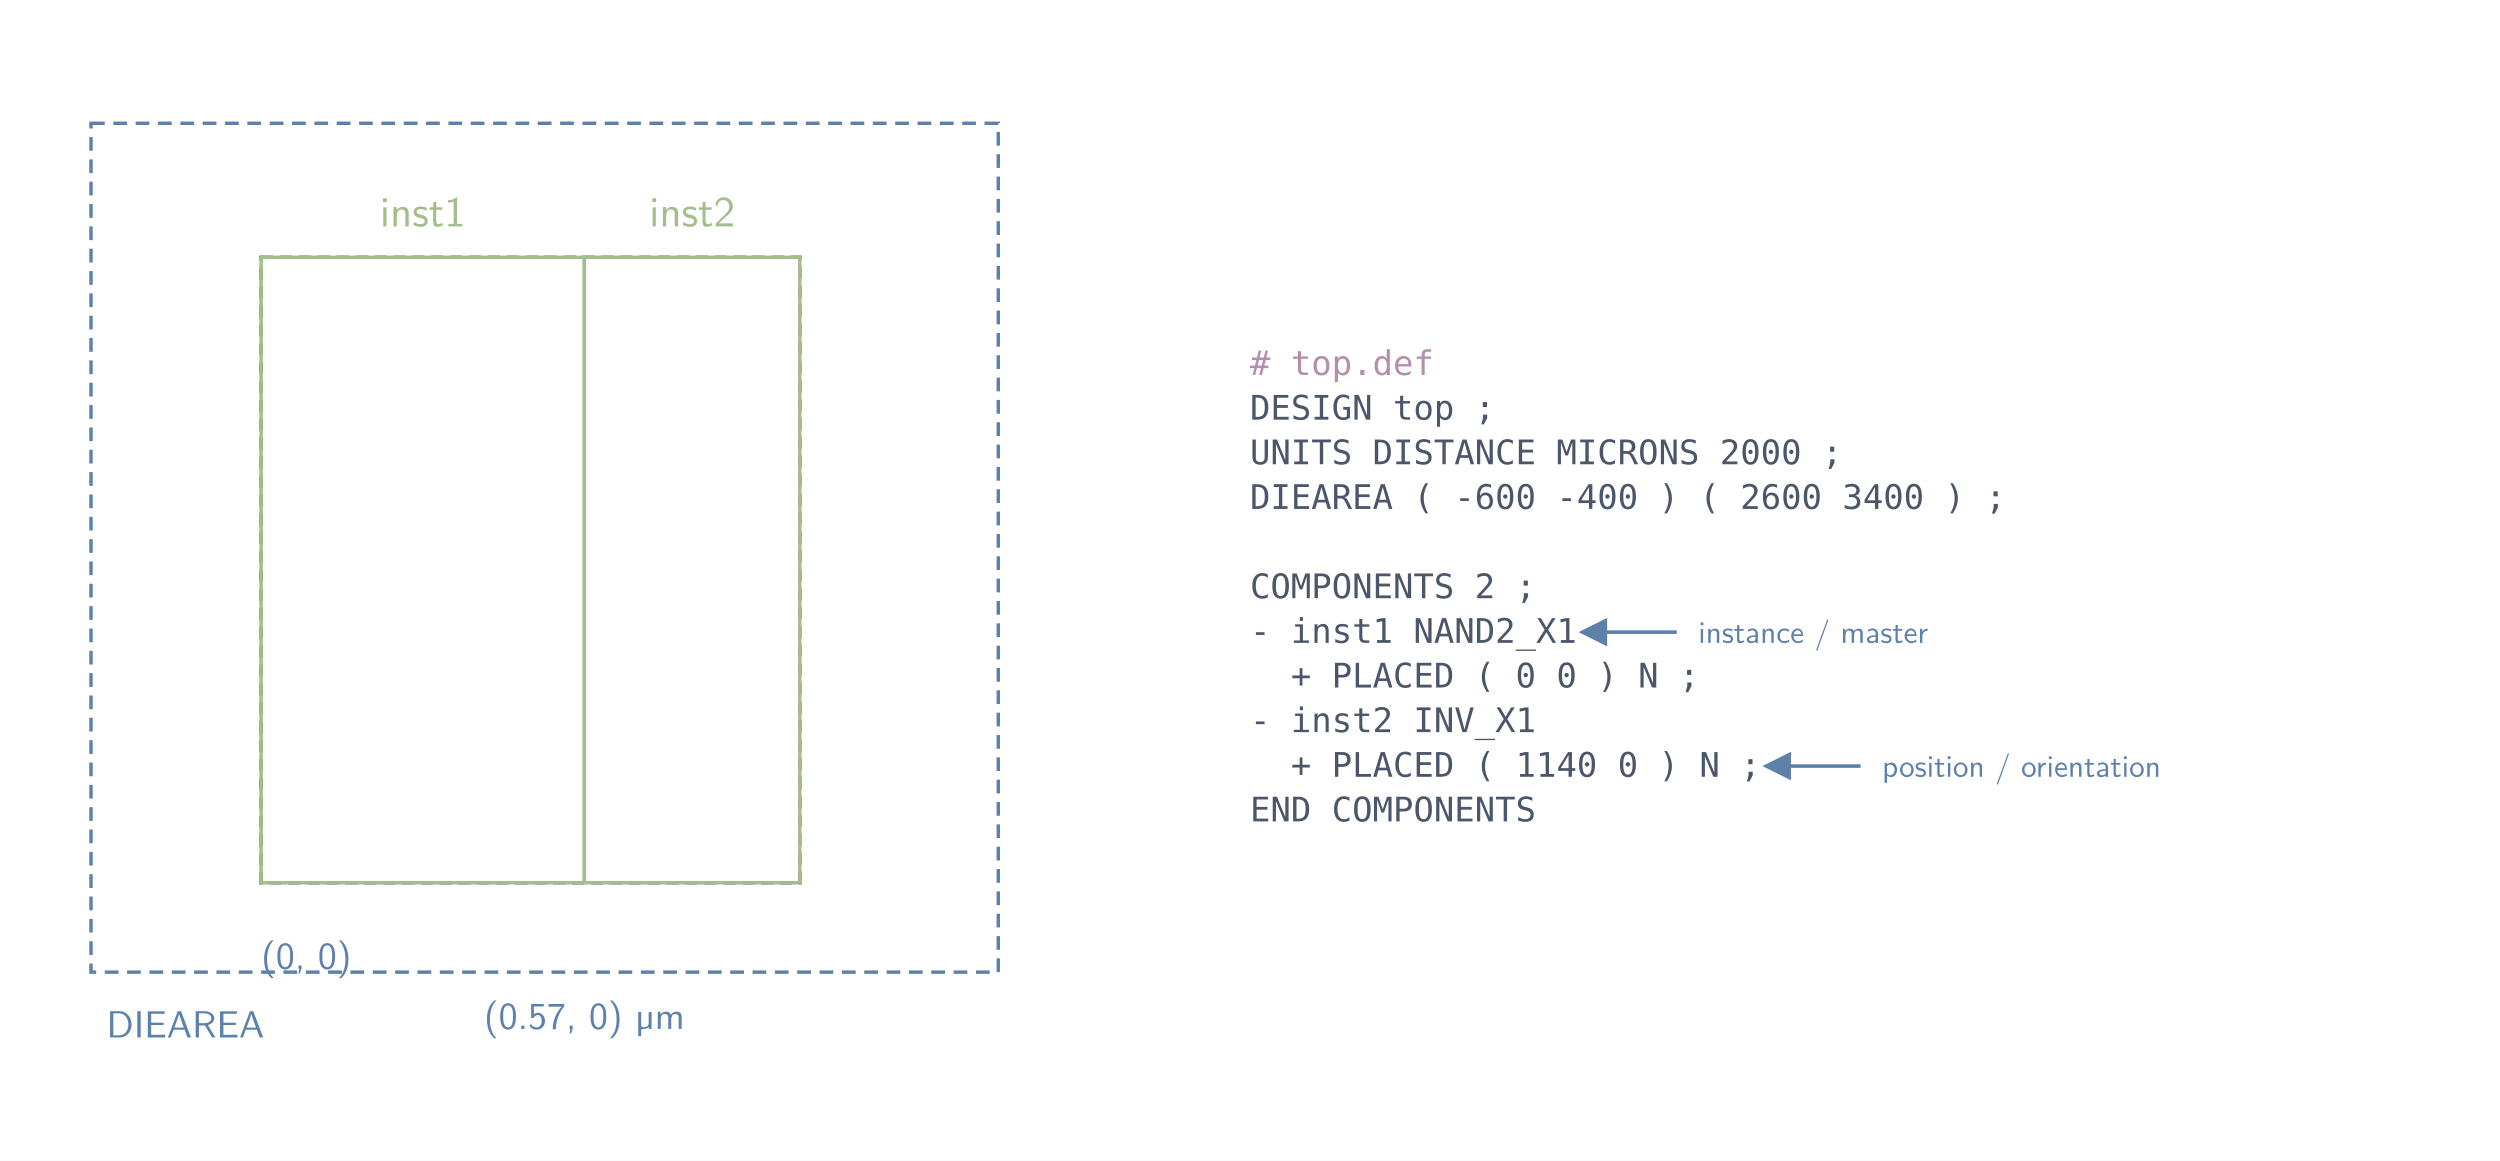
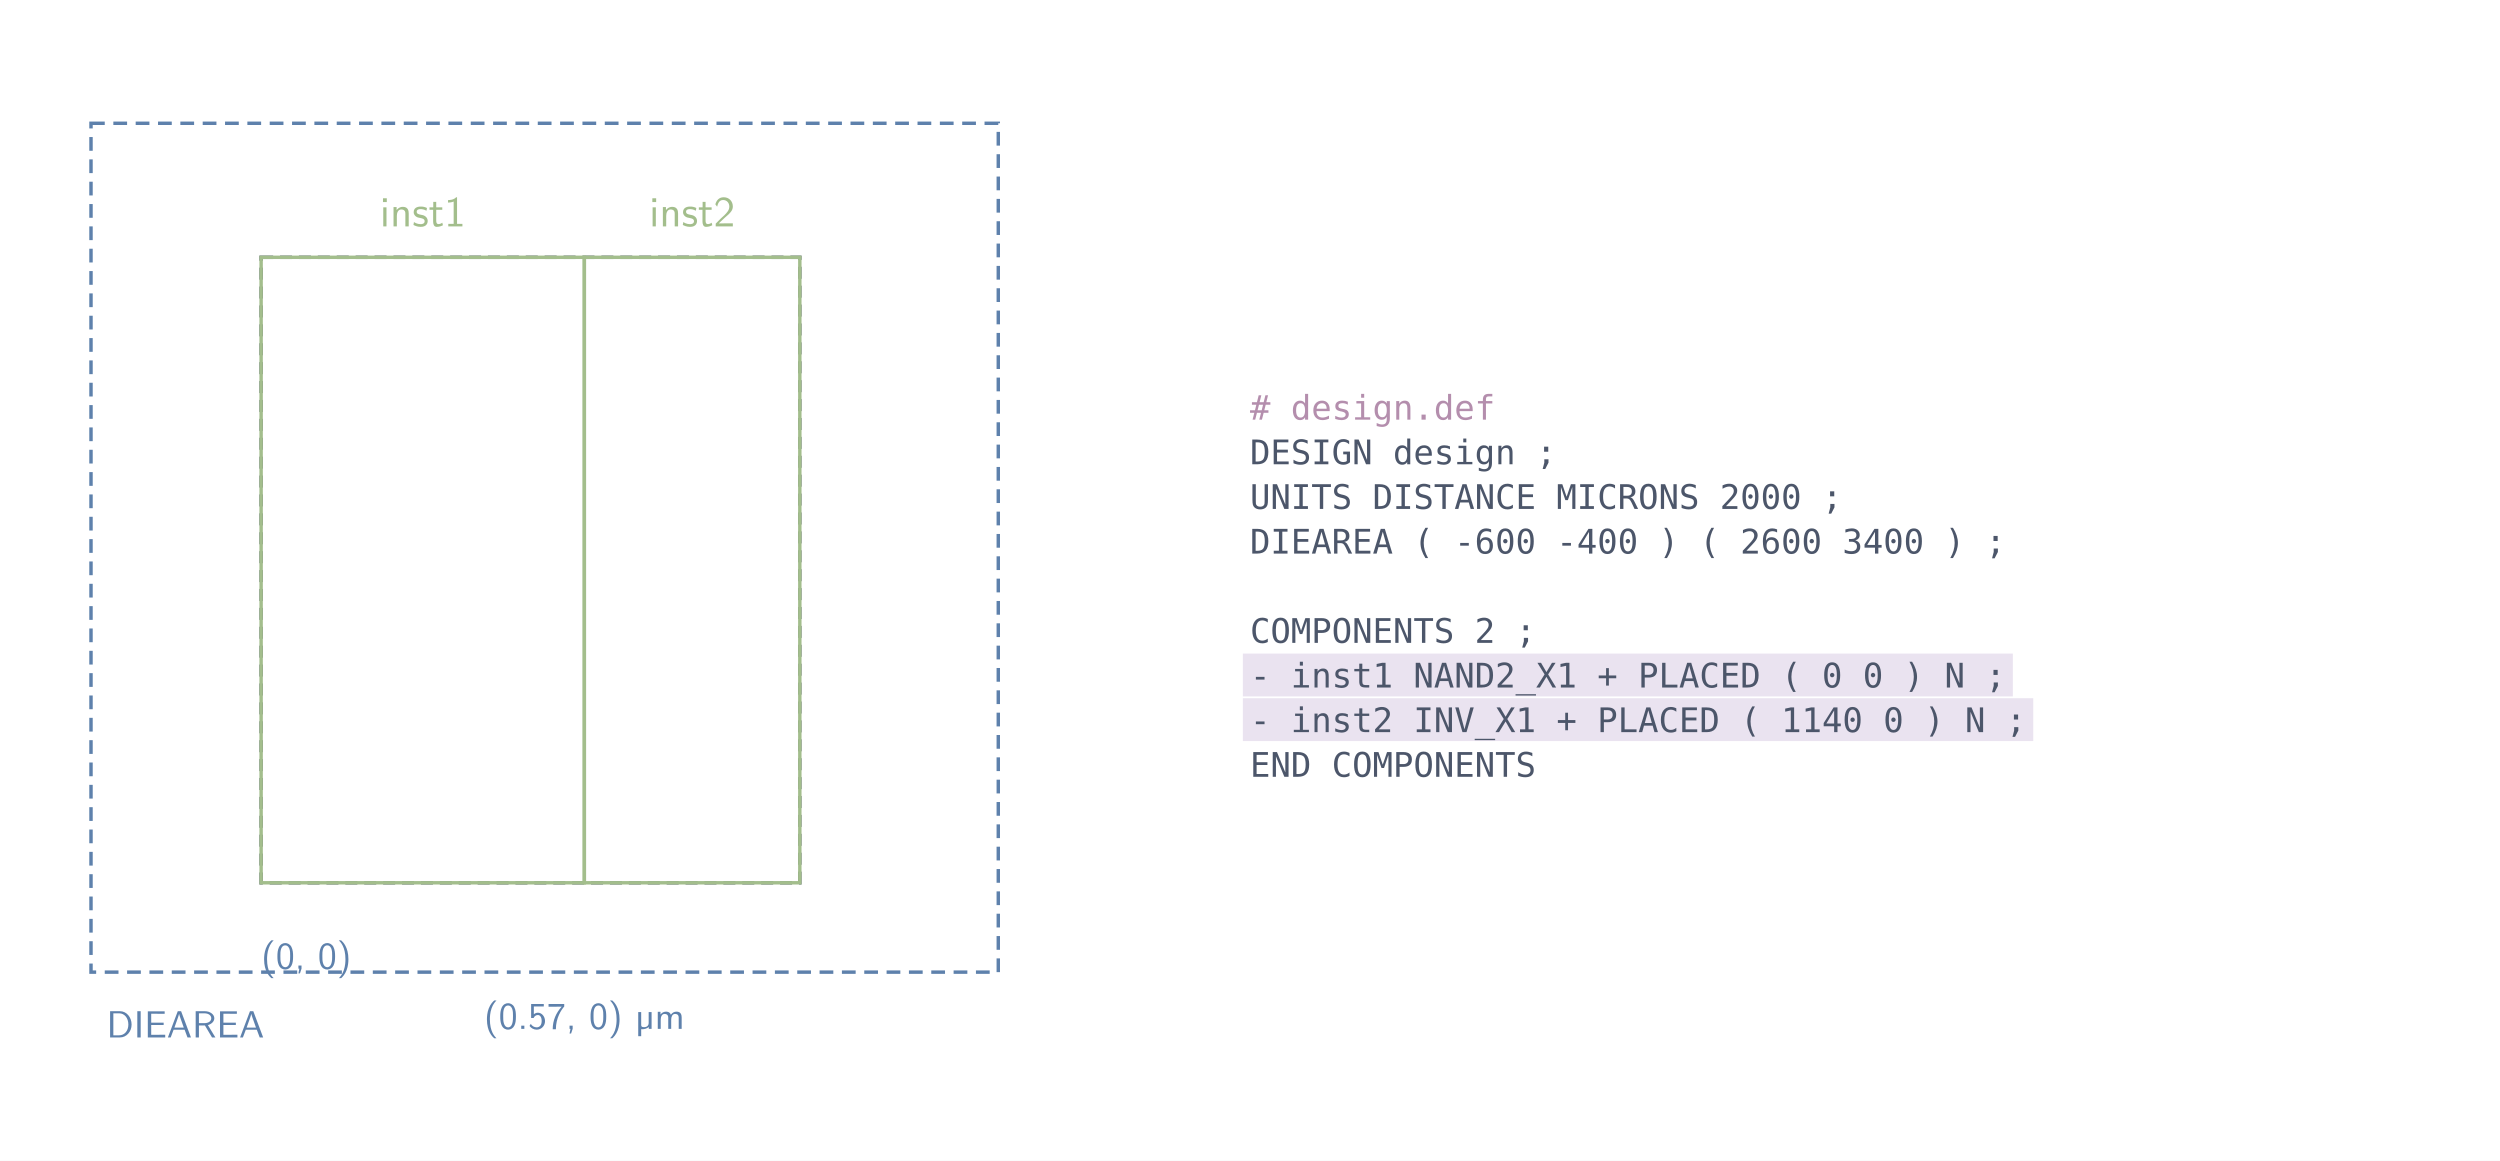
<svg xmlns="http://www.w3.org/2000/svg" width="1400" height="650" viewBox="0 0 1400 650">
  <defs>
    <marker id="a" markerWidth="8" markerHeight="8" refX="7" refY="4" orient="auto">
      <path d="M0,0 L8,4 L0,8" fill="#5E81AC" />
    </marker>
  </defs>
  <rect width="1400" height="650" fill="white" />
  <g transform="translate(50.0,51.71698) scale(0.9622642)">
    <rect x="100" y="96.0" width="313.5" height="364.0" fill="none" stroke="#4C566A" stroke-width="2" stroke-dasharray="7 4" />
    <rect x="1.0" y="18.0" width="528.0" height="494.0" fill="none" stroke="#5E81AC" stroke-width="2" stroke-dasharray="8 5" />
    <text x="10" y="550" font-family="Latin Modern Sans, sans-serif" font-size="22" fill="#5E81AC" text-anchor="start" xml:space="preserve">DIEAREA</text>
    <rect x="100" y="96.0" width="188.1" height="364.0" fill="none" stroke="#A3BE8C" stroke-width="2" />
    <text x="194.05" y="78.0" font-family="Latin Modern Sans, sans-serif" font-size="25" fill="#A3BE8C" text-anchor="middle" xml:space="preserve">inst1</text>
    <rect x="288.1" y="96.0" width="125.4" height="364.0" fill="none" stroke="#A3BE8C" stroke-width="2" />
    <text x="350.8" y="78.0" font-family="Latin Modern Sans, sans-serif" font-size="25" fill="#A3BE8C" text-anchor="middle" xml:space="preserve">inst2</text>
    <text x="100" y="510" font-family="Latin Modern Sans, sans-serif" font-size="22" fill="#5E81AC" text-anchor="start" xml:space="preserve">(0, 0)</text>
    <text x="288.1" y="545" font-family="Latin Modern Sans, sans-serif" font-size="22" fill="#5E81AC" text-anchor="middle" xml:space="preserve">(0.57, 0) µm</text>
  </g>
-   <text x="951.0" y="360.0" font-family="Latin Modern Sans, sans-serif" font-size="17.5" fill="#5E81AC" text-anchor="start" xml:space="preserve">instance / master</text>
-   <path d="M939.0,354.0 L886.0,354.0" stroke="#5E81AC" stroke-width="2" fill="none" marker-end="url(#a)" />
-   <text x="1053.938" y="435.0" font-family="Latin Modern Sans, sans-serif" font-size="17.5" fill="#5E81AC" text-anchor="start" xml:space="preserve">position / orientation</text>
-   <path d="M1041.938,429.0 L988.938,429.0" stroke="#5E81AC" stroke-width="2" fill="none" marker-end="url(#a)" />
-   <text x="700" y="210.0" font-family="DejaVu Sans Mono" font-size="19" fill="#B48EAD" text-anchor="start" xml:space="preserve"># top.def</text>
-   <text x="700" y="235.0" font-family="DejaVu Sans Mono" font-size="19" fill="#4C566A" text-anchor="start" xml:space="preserve">DESIGN top ;</text>
-   <text x="700" y="260.0" font-family="DejaVu Sans Mono" font-size="19" fill="#4C566A" text-anchor="start" xml:space="preserve">UNITS DISTANCE MICRONS 2000 ;</text>
-   <text x="700" y="285.0" font-family="DejaVu Sans Mono" font-size="19" fill="#4C566A" text-anchor="start" xml:space="preserve">DIEAREA ( -600 -400 ) ( 2600 3400 ) ;</text>
-   <text x="700" y="310.0" font-family="DejaVu Sans Mono" font-size="19" fill="#4C566A" text-anchor="start" xml:space="preserve" />
-   <text x="700" y="335.0" font-family="DejaVu Sans Mono" font-size="19" fill="#4C566A" text-anchor="start" xml:space="preserve">COMPONENTS 2 ;</text>
-   <text x="700" y="360.0" font-family="DejaVu Sans Mono" font-size="19" fill="#4C566A" text-anchor="start" xml:space="preserve">- inst1 NAND2_X1</text>
-   <text x="700" y="385.0" font-family="DejaVu Sans Mono" font-size="19" fill="#4C566A" text-anchor="start" xml:space="preserve">  + PLACED ( 0 0 ) N ;</text>
-   <text x="700" y="410.0" font-family="DejaVu Sans Mono" font-size="19" fill="#4C566A" text-anchor="start" xml:space="preserve">- inst2 INV_X1</text>
-   <text x="700" y="435.0" font-family="DejaVu Sans Mono" font-size="19" fill="#4C566A" text-anchor="start" xml:space="preserve">  + PLACED ( 1140 0 ) N ;</text>
-   <text x="700" y="460.0" font-family="DejaVu Sans Mono" font-size="19" fill="#4C566A" text-anchor="start" xml:space="preserve">END COMPONENTS</text>
+   <rect x="696" y="366.0" width="431.188" height="24" fill="#EAE3F0" stroke="none" stroke-width="2" />
+   <rect x="696" y="391.0" width="442.625" height="24" fill="#EAE3F0" stroke="none" stroke-width="2" />
+   <text x="700" y="235.0" font-family="DejaVu Sans Mono" font-size="19" fill="#B48EAD" text-anchor="start" xml:space="preserve"># design.def</text>
+   <text x="700" y="260.0" font-family="DejaVu Sans Mono" font-size="19" fill="#4C566A" text-anchor="start" xml:space="preserve">DESIGN design ;</text>
+   <text x="700" y="285.0" font-family="DejaVu Sans Mono" font-size="19" fill="#4C566A" text-anchor="start" xml:space="preserve">UNITS DISTANCE MICRONS 2000 ;</text>
+   <text x="700" y="310.0" font-family="DejaVu Sans Mono" font-size="19" fill="#4C566A" text-anchor="start" xml:space="preserve">DIEAREA ( -600 -400 ) ( 2600 3400 ) ;</text>
+   <text x="700" y="335.0" font-family="DejaVu Sans Mono" font-size="19" fill="#4C566A" text-anchor="start" xml:space="preserve" />
+   <text x="700" y="360.0" font-family="DejaVu Sans Mono" font-size="19" fill="#4C566A" text-anchor="start" xml:space="preserve">COMPONENTS 2 ;</text>
+   <text x="700" y="385.0" font-family="DejaVu Sans Mono" font-size="19" fill="#4C566A" text-anchor="start" xml:space="preserve">- inst1 NAND2_X1 + PLACED ( 0 0 ) N ;</text>
+   <text x="700" y="410.0" font-family="DejaVu Sans Mono" font-size="19" fill="#4C566A" text-anchor="start" xml:space="preserve">- inst2 INV_X1 + PLACED ( 1140 0 ) N ;</text>
+   <text x="700" y="435.0" font-family="DejaVu Sans Mono" font-size="19" fill="#4C566A" text-anchor="start" xml:space="preserve">END COMPONENTS</text>
</svg>
